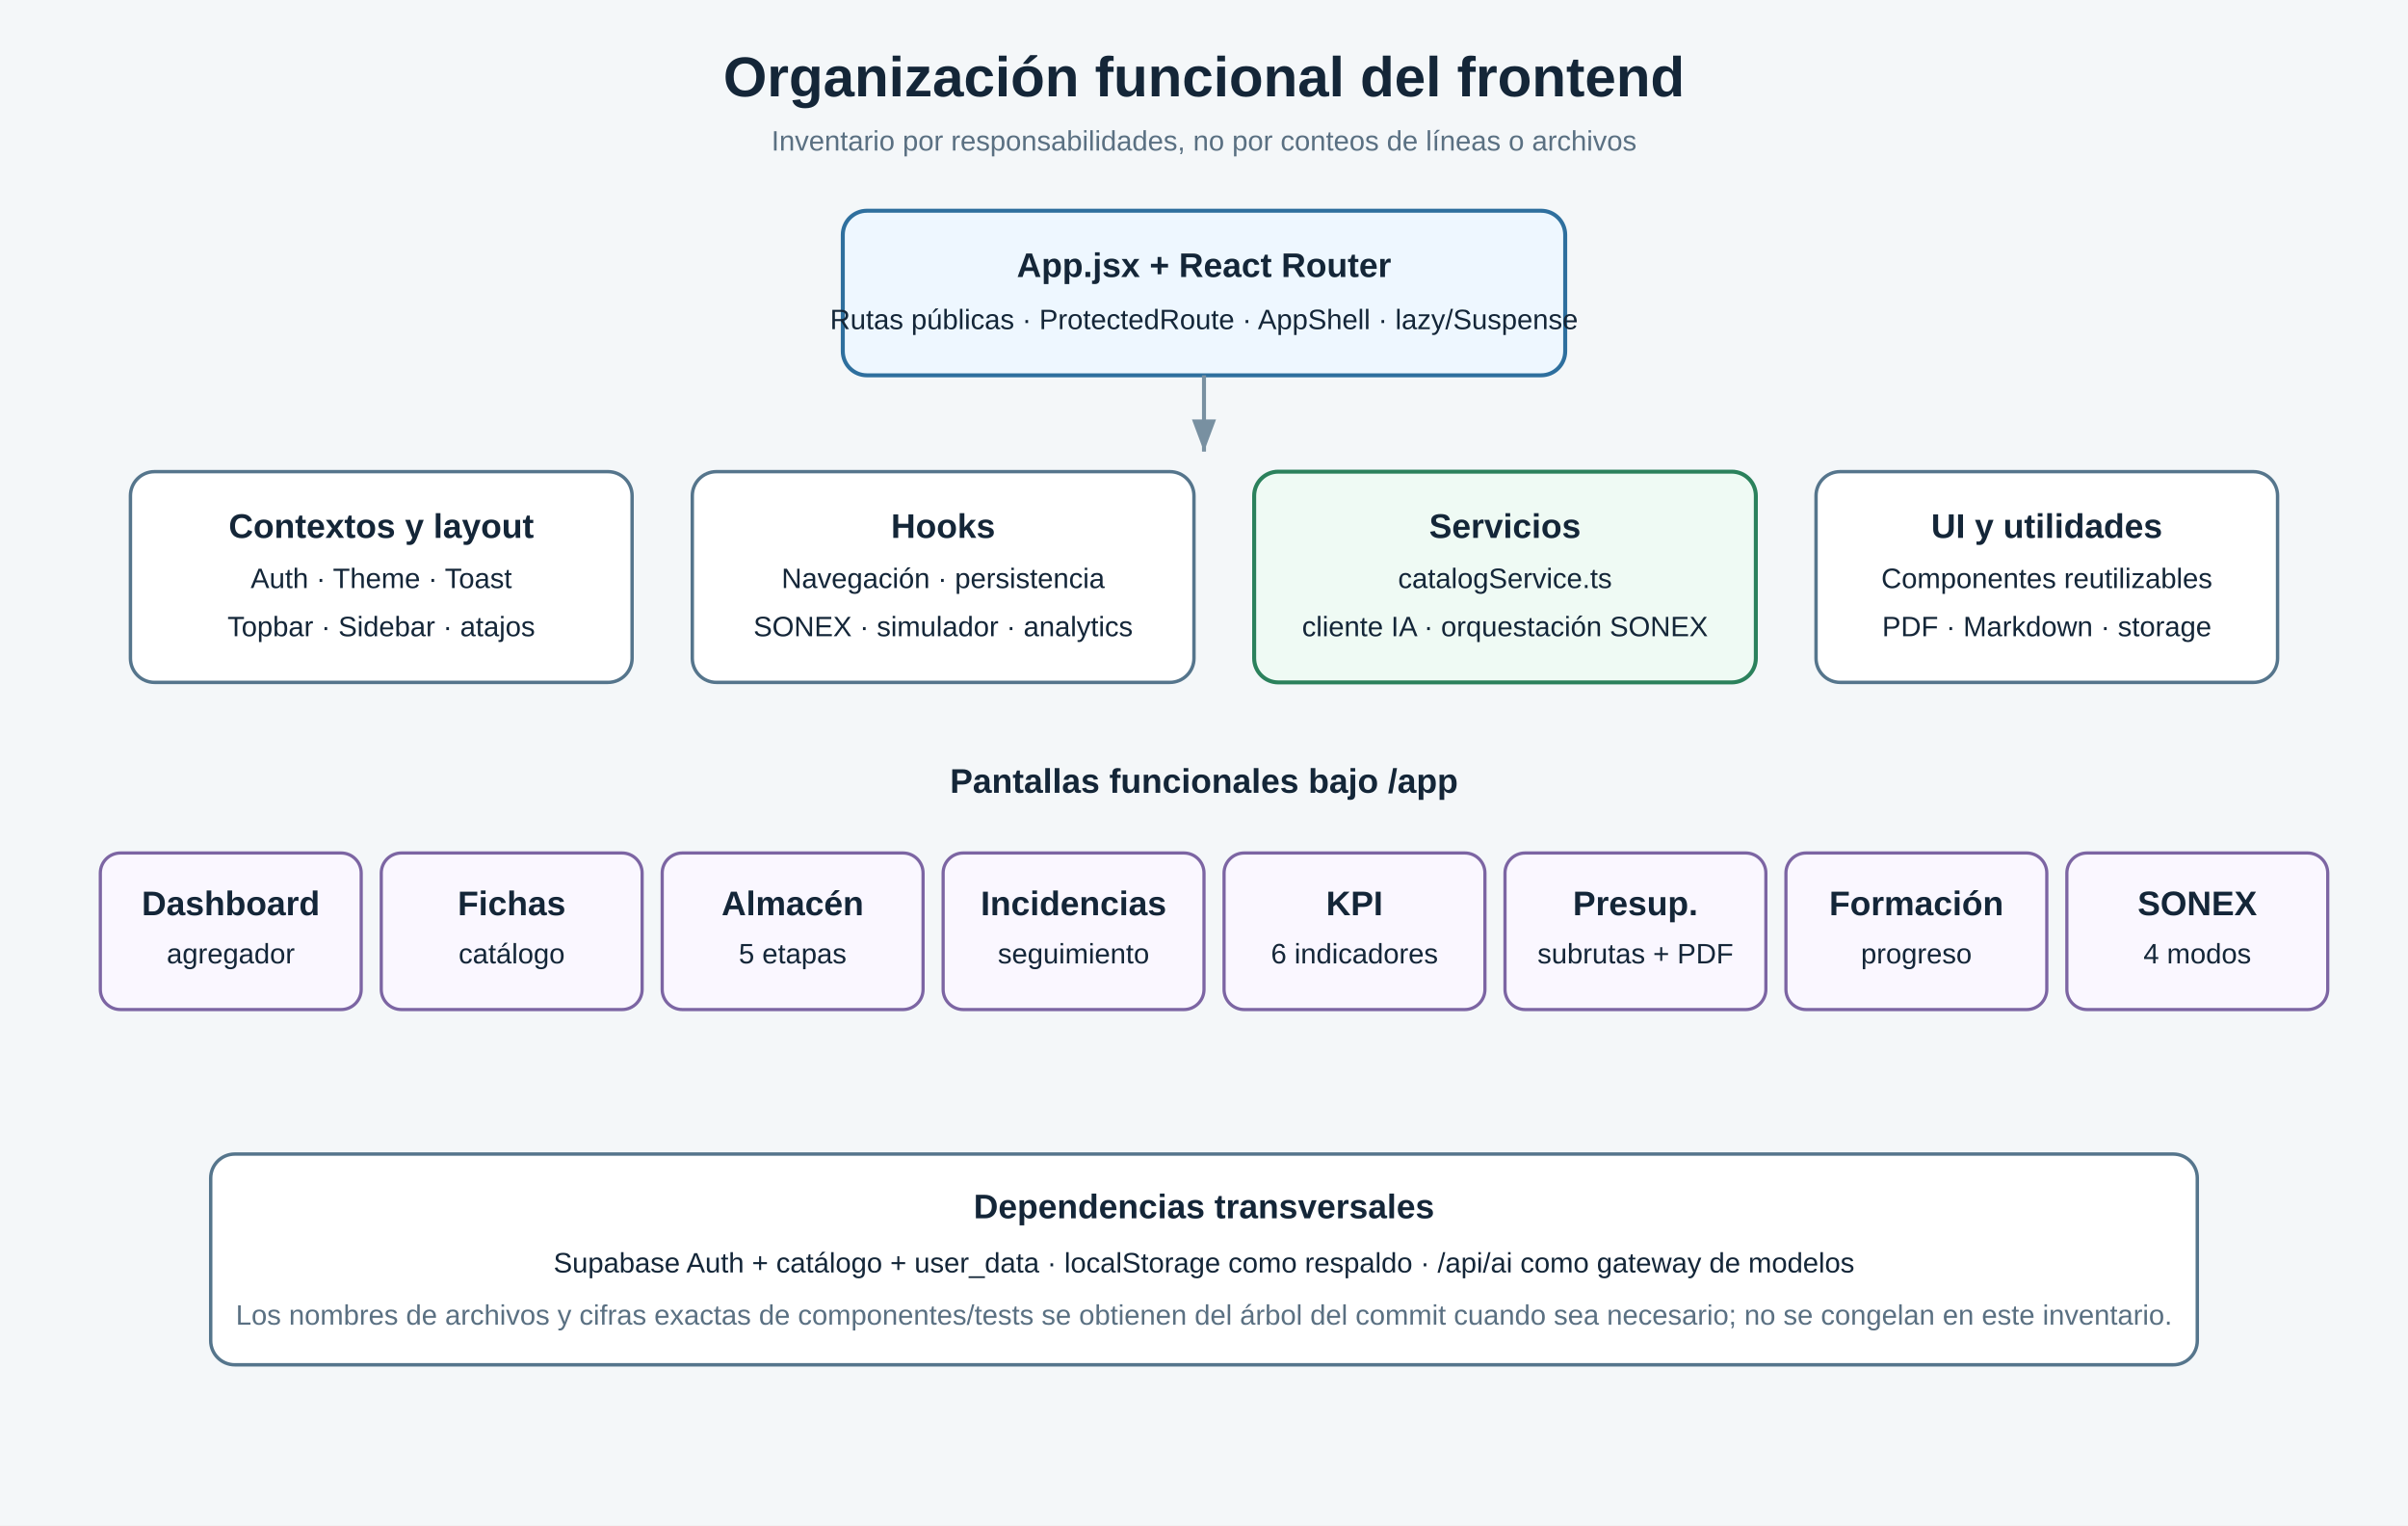
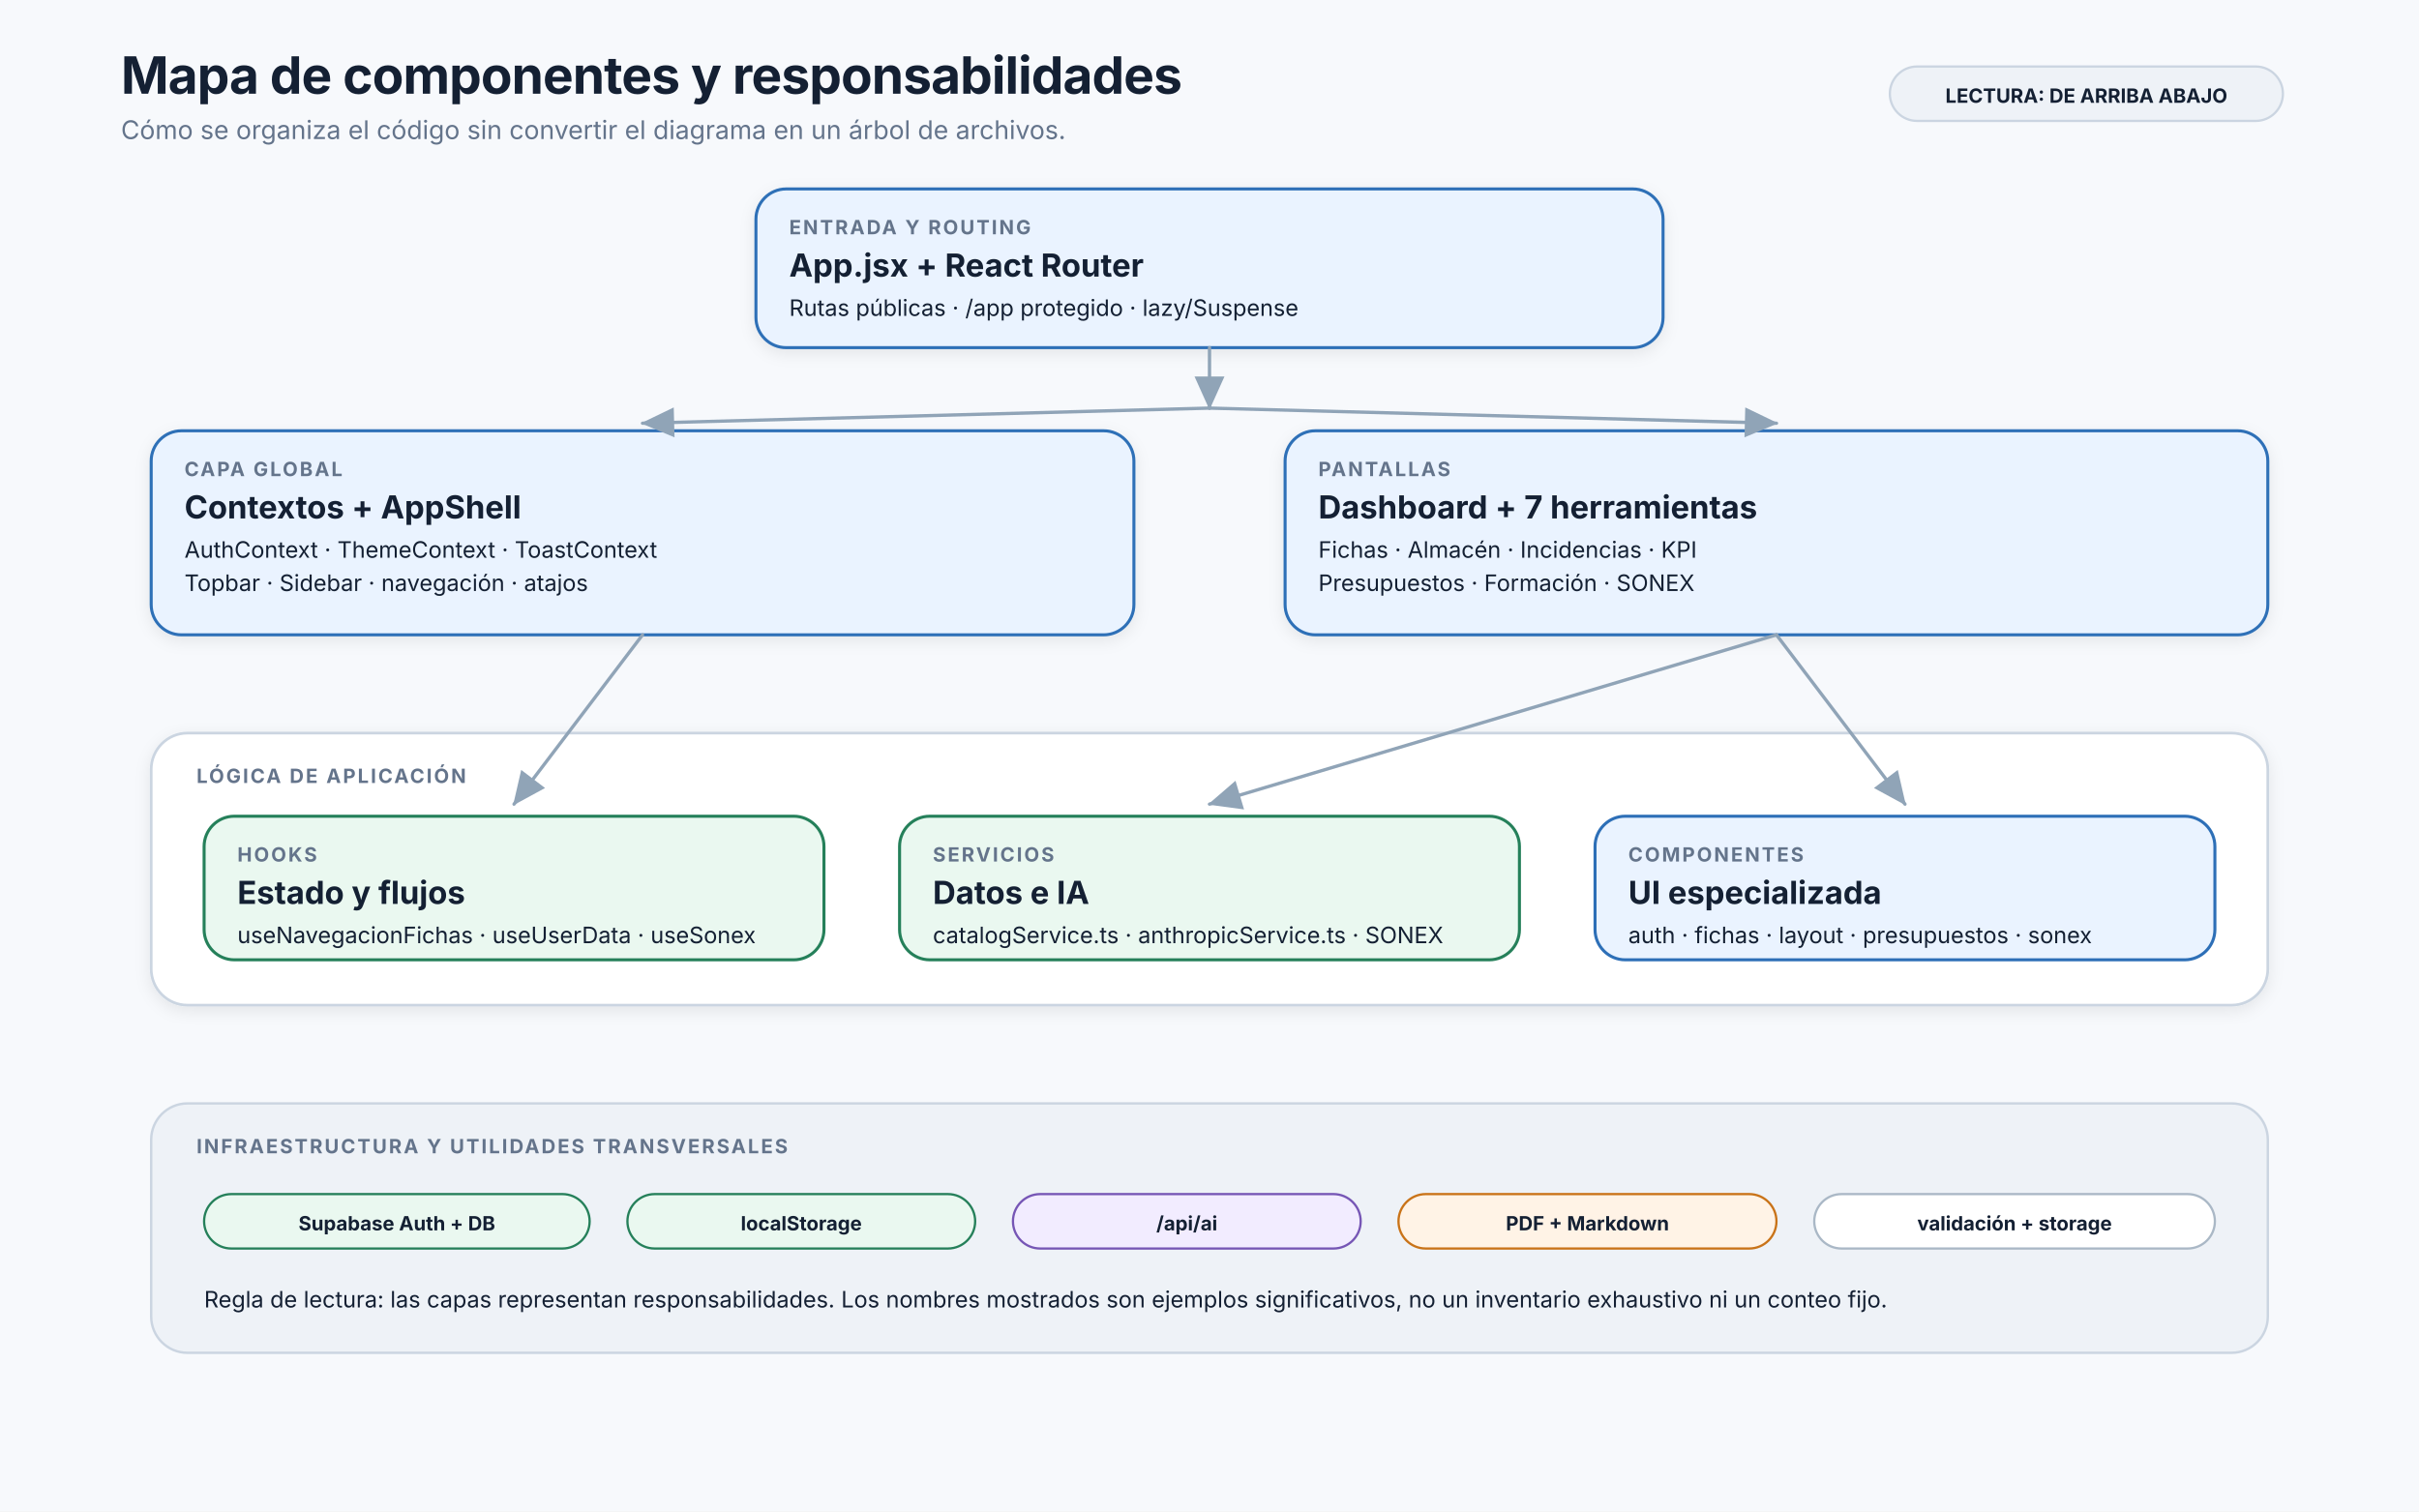
- <svg xmlns="http://www.w3.org/2000/svg" viewBox="0 0 1200 760" width="1200" height="760">
+ <svg xmlns="http://www.w3.org/2000/svg" viewBox="0 0 1600 1000" width="1600" height="1000" role="img" aria-labelledby="title desc">
  <defs>
    <style>
-   .t{font-family:Arial,sans-serif;fill:#142638}.h{font-size:28px;font-weight:700}.sh{font-size:17px;font-weight:700}.b{font-size:14px}.muted{fill:#5a7082}.box{fill:#fff;stroke:#55758c;stroke-width:1.7}.core{fill:#eef7ff;stroke:#2e6f9e;stroke-width:2}.service{fill:#effaf4;stroke:#2b815c;stroke-width:2}.tool{fill:#faf7ff;stroke:#7c65a3;stroke-width:1.6}.line{stroke:#7890a1;stroke-width:2;fill:none}
-   </style>
-     <marker id="a" markerWidth="9" markerHeight="9" refX="8" refY="3" orient="auto">
-       <path d="M0,0 L0,6 L8,3 z" fill="#7890a1" />
+ .t{font-family:Inter,Segoe UI,Arial,sans-serif;fill:#142033}
+ .title{font-size:34px;font-weight:750;letter-spacing:-.5px}
+ .subtitle{font-size:17px;fill:#64748B}
+ .kicker{font-size:13px;font-weight:700;letter-spacing:1.3px;text-transform:uppercase;fill:#64748B}
+ .h{font-size:21px;font-weight:720}
+ .sh{font-size:17px;font-weight:700}
+ .b{font-size:15px}
+ .small{font-size:13px}
+ .muted{fill:#64748B}
+ .line{stroke:#90A4B7;stroke-width:2.2;fill:none;stroke-linecap:round;stroke-linejoin:round}
+ .dash{stroke-dasharray:8 7}
+ </style>
+     <marker id="arrow" markerWidth="11" markerHeight="11" refX="9.5" refY="4.5" orient="auto">
+       <path d="M0,0 L0,9 L10,4.5 z" fill="#90A4B7" />
    </marker>
+     <filter id="shadow" x="-20%" y="-20%" width="140%" height="140%">
+       <feDropShadow dx="0" dy="3" stdDeviation="5" flood-color="#0F172A" flood-opacity=".08" />
+     </filter>
  </defs>
-   <rect width="1200" height="760" fill="#f4f7f9" />
-   <text x="600" y="48" text-anchor="middle" class="t h">Organización funcional del frontend</text>
-   <text x="600" y="75" text-anchor="middle" class="t b muted">Inventario por responsabilidades, no por conteos de líneas o archivos</text>
-   <rect x="420" y="105" width="360" height="82" rx="12" class="core" />
-   <text x="600" y="138" text-anchor="middle" class="t sh">App.jsx + React Router</text>
-   <text x="600" y="164" text-anchor="middle" class="t b">Rutas públicas · ProtectedRoute · AppShell · lazy/Suspense</text>
-   <line x1="600" y1="187" x2="600" y2="225" class="line" marker-end="url(#a)" />
-   <g>
-     <rect x="65" y="235" width="250" height="105" rx="12" class="box" />
-     <text x="190" y="268" text-anchor="middle" class="t sh">Contextos y layout</text>
-     <text x="190" y="293" text-anchor="middle" class="t b">Auth · Theme · Toast</text>
-     <text x="190" y="317" text-anchor="middle" class="t b">Topbar · Sidebar · atajos</text>
-     <rect x="345" y="235" width="250" height="105" rx="12" class="box" />
-     <text x="470" y="268" text-anchor="middle" class="t sh">Hooks</text>
-     <text x="470" y="293" text-anchor="middle" class="t b">Navegación · persistencia</text>
-     <text x="470" y="317" text-anchor="middle" class="t b">SONEX · simulador · analytics</text>
-     <rect x="625" y="235" width="250" height="105" rx="12" class="service" />
-     <text x="750" y="268" text-anchor="middle" class="t sh">Servicios</text>
-     <text x="750" y="293" text-anchor="middle" class="t b">catalogService.ts</text>
-     <text x="750" y="317" text-anchor="middle" class="t b">cliente IA · orquestación SONEX</text>
-     <rect x="905" y="235" width="230" height="105" rx="12" class="box" />
-     <text x="1020" y="268" text-anchor="middle" class="t sh">UI y utilidades</text>
-     <text x="1020" y="293" text-anchor="middle" class="t b">Componentes reutilizables</text>
-     <text x="1020" y="317" text-anchor="middle" class="t b">PDF · Markdown · storage</text>
-   </g>
-   <text x="600" y="395" text-anchor="middle" class="t sh">Pantallas funcionales bajo /app</text>
-   <g>
-     <rect x="50" y="425" width="130" height="78" rx="10" class="tool" />
-     <text x="115" y="456" text-anchor="middle" class="t sh">Dashboard</text>
-     <text x="115" y="480" text-anchor="middle" class="t b">agregador</text>
-     <rect x="190" y="425" width="130" height="78" rx="10" class="tool" />
-     <text x="255" y="456" text-anchor="middle" class="t sh">Fichas</text>
-     <text x="255" y="480" text-anchor="middle" class="t b">catálogo</text>
-     <rect x="330" y="425" width="130" height="78" rx="10" class="tool" />
-     <text x="395" y="456" text-anchor="middle" class="t sh">Almacén</text>
-     <text x="395" y="480" text-anchor="middle" class="t b">5 etapas</text>
-     <rect x="470" y="425" width="130" height="78" rx="10" class="tool" />
-     <text x="535" y="456" text-anchor="middle" class="t sh">Incidencias</text>
-     <text x="535" y="480" text-anchor="middle" class="t b">seguimiento</text>
-     <rect x="610" y="425" width="130" height="78" rx="10" class="tool" />
-     <text x="675" y="456" text-anchor="middle" class="t sh">KPI</text>
-     <text x="675" y="480" text-anchor="middle" class="t b">6 indicadores</text>
-     <rect x="750" y="425" width="130" height="78" rx="10" class="tool" />
-     <text x="815" y="456" text-anchor="middle" class="t sh">Presup.</text>
-     <text x="815" y="480" text-anchor="middle" class="t b">subrutas + PDF</text>
-     <rect x="890" y="425" width="130" height="78" rx="10" class="tool" />
-     <text x="955" y="456" text-anchor="middle" class="t sh">Formación</text>
-     <text x="955" y="480" text-anchor="middle" class="t b">progreso</text>
-     <rect x="1030" y="425" width="130" height="78" rx="10" class="tool" />
-     <text x="1095" y="456" text-anchor="middle" class="t sh">SONEX</text>
-     <text x="1095" y="480" text-anchor="middle" class="t b">4 modos</text>
-   </g>
-   <rect x="105" y="575" width="990" height="105" rx="12" class="box" />
-   <text x="600" y="607" text-anchor="middle" class="t sh">Dependencias transversales</text>
-   <text x="600" y="634" text-anchor="middle" class="t b">Supabase Auth + catálogo + user_data · localStorage como respaldo · /api/ai como gateway de modelos</text>
-   <text x="600" y="660" text-anchor="middle" class="t b muted">Los nombres de archivos y cifras exactas de componentes/tests se obtienen del árbol del commit cuando sea necesario; no se congelan en este inventario.</text>
+   <rect width="1600" height="1000" fill="#F7F9FC" />
+   <text x="80" y="62" class="t title">Mapa de componentes y responsabilidades</text>
+   <text x="80" y="92" class="t subtitle">Cómo se organiza el código sin convertir el diagrama en un árbol de archivos.</text>
+   <rect x="1250" y="44" width="260" height="36" fill="#EEF2F7" stroke="#CBD5E1" stroke-width="1.5" rx="18" />
+   <text x="1380.0" y="68" text-anchor="middle" class="t small" fill="#142033" font-weight="700">LECTURA: DE ARRIBA ABAJO</text>
+   <rect x="500" y="125" width="600" height="105" fill="#EAF3FF" stroke="#2D6FB7" stroke-width="2" rx="20" filter="url(#shadow)" />
+   <text x="522" y="155" text-anchor="start" class="t kicker">ENTRADA Y ROUTING</text>
+   <text x="522" y="183" text-anchor="start" class="t h">App.jsx + React Router</text>
+   <text x="522" y="209" text-anchor="start" class="t b" fill="#64748B">
+     <tspan x="522" dy="0">Rutas públicas · /app protegido · lazy/Suspense</tspan>
+   </text>
+   <line x1="800" y1="230" x2="800" y2="270" stroke="#90A4B7" stroke-width="2.2" fill="none" stroke-linecap="round" marker-end="url(#arrow)" />
+   <rect x="100" y="285" width="650" height="135" fill="#EAF3FF" stroke="#2D6FB7" stroke-width="2" rx="20" filter="url(#shadow)" />
+   <text x="122" y="315" text-anchor="start" class="t kicker">CAPA GLOBAL</text>
+   <text x="122" y="343" text-anchor="start" class="t h">Contextos + AppShell</text>
+   <text x="122" y="369" text-anchor="start" class="t b" fill="#64748B">
+     <tspan x="122" dy="0">AuthContext · ThemeContext · ToastContext</tspan>
+     <tspan x="122" dy="22">Topbar · Sidebar · navegación · atajos</tspan>
+   </text>
+   <rect x="850" y="285" width="650" height="135" fill="#EAF3FF" stroke="#2D6FB7" stroke-width="2" rx="20" filter="url(#shadow)" />
+   <text x="872" y="315" text-anchor="start" class="t kicker">PANTALLAS</text>
+   <text x="872" y="343" text-anchor="start" class="t h">Dashboard + 7 herramientas</text>
+   <text x="872" y="369" text-anchor="start" class="t b" fill="#64748B">
+     <tspan x="872" dy="0">Fichas · Almacén · Incidencias · KPI</tspan>
+     <tspan x="872" dy="22">Presupuestos · Formación · SONEX</tspan>
+   </text>
+   <line x1="800" y1="270" x2="425" y2="280" stroke="#90A4B7" stroke-width="2.2" fill="none" stroke-linecap="round" marker-end="url(#arrow)" />
+   <line x1="800" y1="270" x2="1175" y2="280" stroke="#90A4B7" stroke-width="2.2" fill="none" stroke-linecap="round" marker-end="url(#arrow)" />
+   <rect x="100" y="485" width="1400" height="180" fill="#FFFFFF" stroke="#CBD5E1" stroke-width="1.8" rx="24" filter="url(#shadow)" />
+   <text x="130" y="518" text-anchor="start" class="t kicker">LÓGICA DE APLICACIÓN</text>
+   <rect x="135" y="540" width="410" height="95" fill="#EAF8F0" stroke="#25805A" stroke-width="2" rx="20" />
+   <text x="157" y="570" text-anchor="start" class="t kicker">HOOKS</text>
+   <text x="157" y="598" text-anchor="start" class="t h">Estado y flujos</text>
+   <text x="157" y="624" text-anchor="start" class="t b" fill="#64748B">
+     <tspan x="157" dy="0">useNavegacionFichas · useUserData · useSonex</tspan>
+   </text>
+   <rect x="595" y="540" width="410" height="95" fill="#EAF8F0" stroke="#25805A" stroke-width="2" rx="20" />
+   <text x="617" y="570" text-anchor="start" class="t kicker">SERVICIOS</text>
+   <text x="617" y="598" text-anchor="start" class="t h">Datos e IA</text>
+   <text x="617" y="624" text-anchor="start" class="t b" fill="#64748B">
+     <tspan x="617" dy="0">catalogService.ts · anthropicService.ts · SONEX</tspan>
+   </text>
+   <rect x="1055" y="540" width="410" height="95" fill="#EAF3FF" stroke="#2D6FB7" stroke-width="2" rx="20" />
+   <text x="1077" y="570" text-anchor="start" class="t kicker">COMPONENTES</text>
+   <text x="1077" y="598" text-anchor="start" class="t h">UI especializada</text>
+   <text x="1077" y="624" text-anchor="start" class="t b" fill="#64748B">
+     <tspan x="1077" dy="0">auth · fichas · layout · presupuestos · sonex</tspan>
+   </text>
+   <line x1="425" y1="420" x2="340" y2="532" stroke="#90A4B7" stroke-width="2.2" fill="none" stroke-linecap="round" marker-end="url(#arrow)" />
+   <line x1="1175" y1="420" x2="800" y2="532" stroke="#90A4B7" stroke-width="2.2" fill="none" stroke-linecap="round" marker-end="url(#arrow)" />
+   <line x1="1175" y1="420" x2="1260" y2="532" stroke="#90A4B7" stroke-width="2.2" fill="none" stroke-linecap="round" marker-end="url(#arrow)" />
+   <rect x="100" y="730" width="1400" height="165" fill="#EEF2F7" stroke="#CBD5E1" stroke-width="1.6" rx="24" />
+   <text x="130" y="763" text-anchor="start" class="t kicker">INFRAESTRUCTURA Y UTILIDADES TRANSVERSALES</text>
+   <rect x="135" y="790" width="255" height="36" fill="#EAF8F0" stroke="#25805A" stroke-width="1.5" rx="18" />
+   <text x="262.5" y="814" text-anchor="middle" class="t small" fill="#142033" font-weight="700">Supabase Auth + DB</text>
+   <rect x="415" y="790" width="230" height="36" fill="#EAF8F0" stroke="#25805A" stroke-width="1.5" rx="18" />
+   <text x="530.0" y="814" text-anchor="middle" class="t small" fill="#142033" font-weight="700">localStorage</text>
+   <rect x="670" y="790" width="230" height="36" fill="#F2ECFF" stroke="#7656B5" stroke-width="1.5" rx="18" />
+   <text x="785.0" y="814" text-anchor="middle" class="t small" fill="#142033" font-weight="700">/api/ai</text>
+   <rect x="925" y="790" width="250" height="36" fill="#FFF3E6" stroke="#C97318" stroke-width="1.5" rx="18" />
+   <text x="1050.0" y="814" text-anchor="middle" class="t small" fill="#142033" font-weight="700">PDF + Markdown</text>
+   <rect x="1200" y="790" width="265" height="36" fill="#FFFFFF" stroke="#AAB8C6" stroke-width="1.5" rx="18" />
+   <text x="1332.5" y="814" text-anchor="middle" class="t small" fill="#142033" font-weight="700">validación + storage</text>
+   <text x="135" y="865" text-anchor="start" class="t b" fill="#64748B">Regla de lectura: las capas representan responsabilidades. Los nombres mostrados son ejemplos significativos, no un inventario exhaustivo ni un conteo fijo.</text>
</svg>
